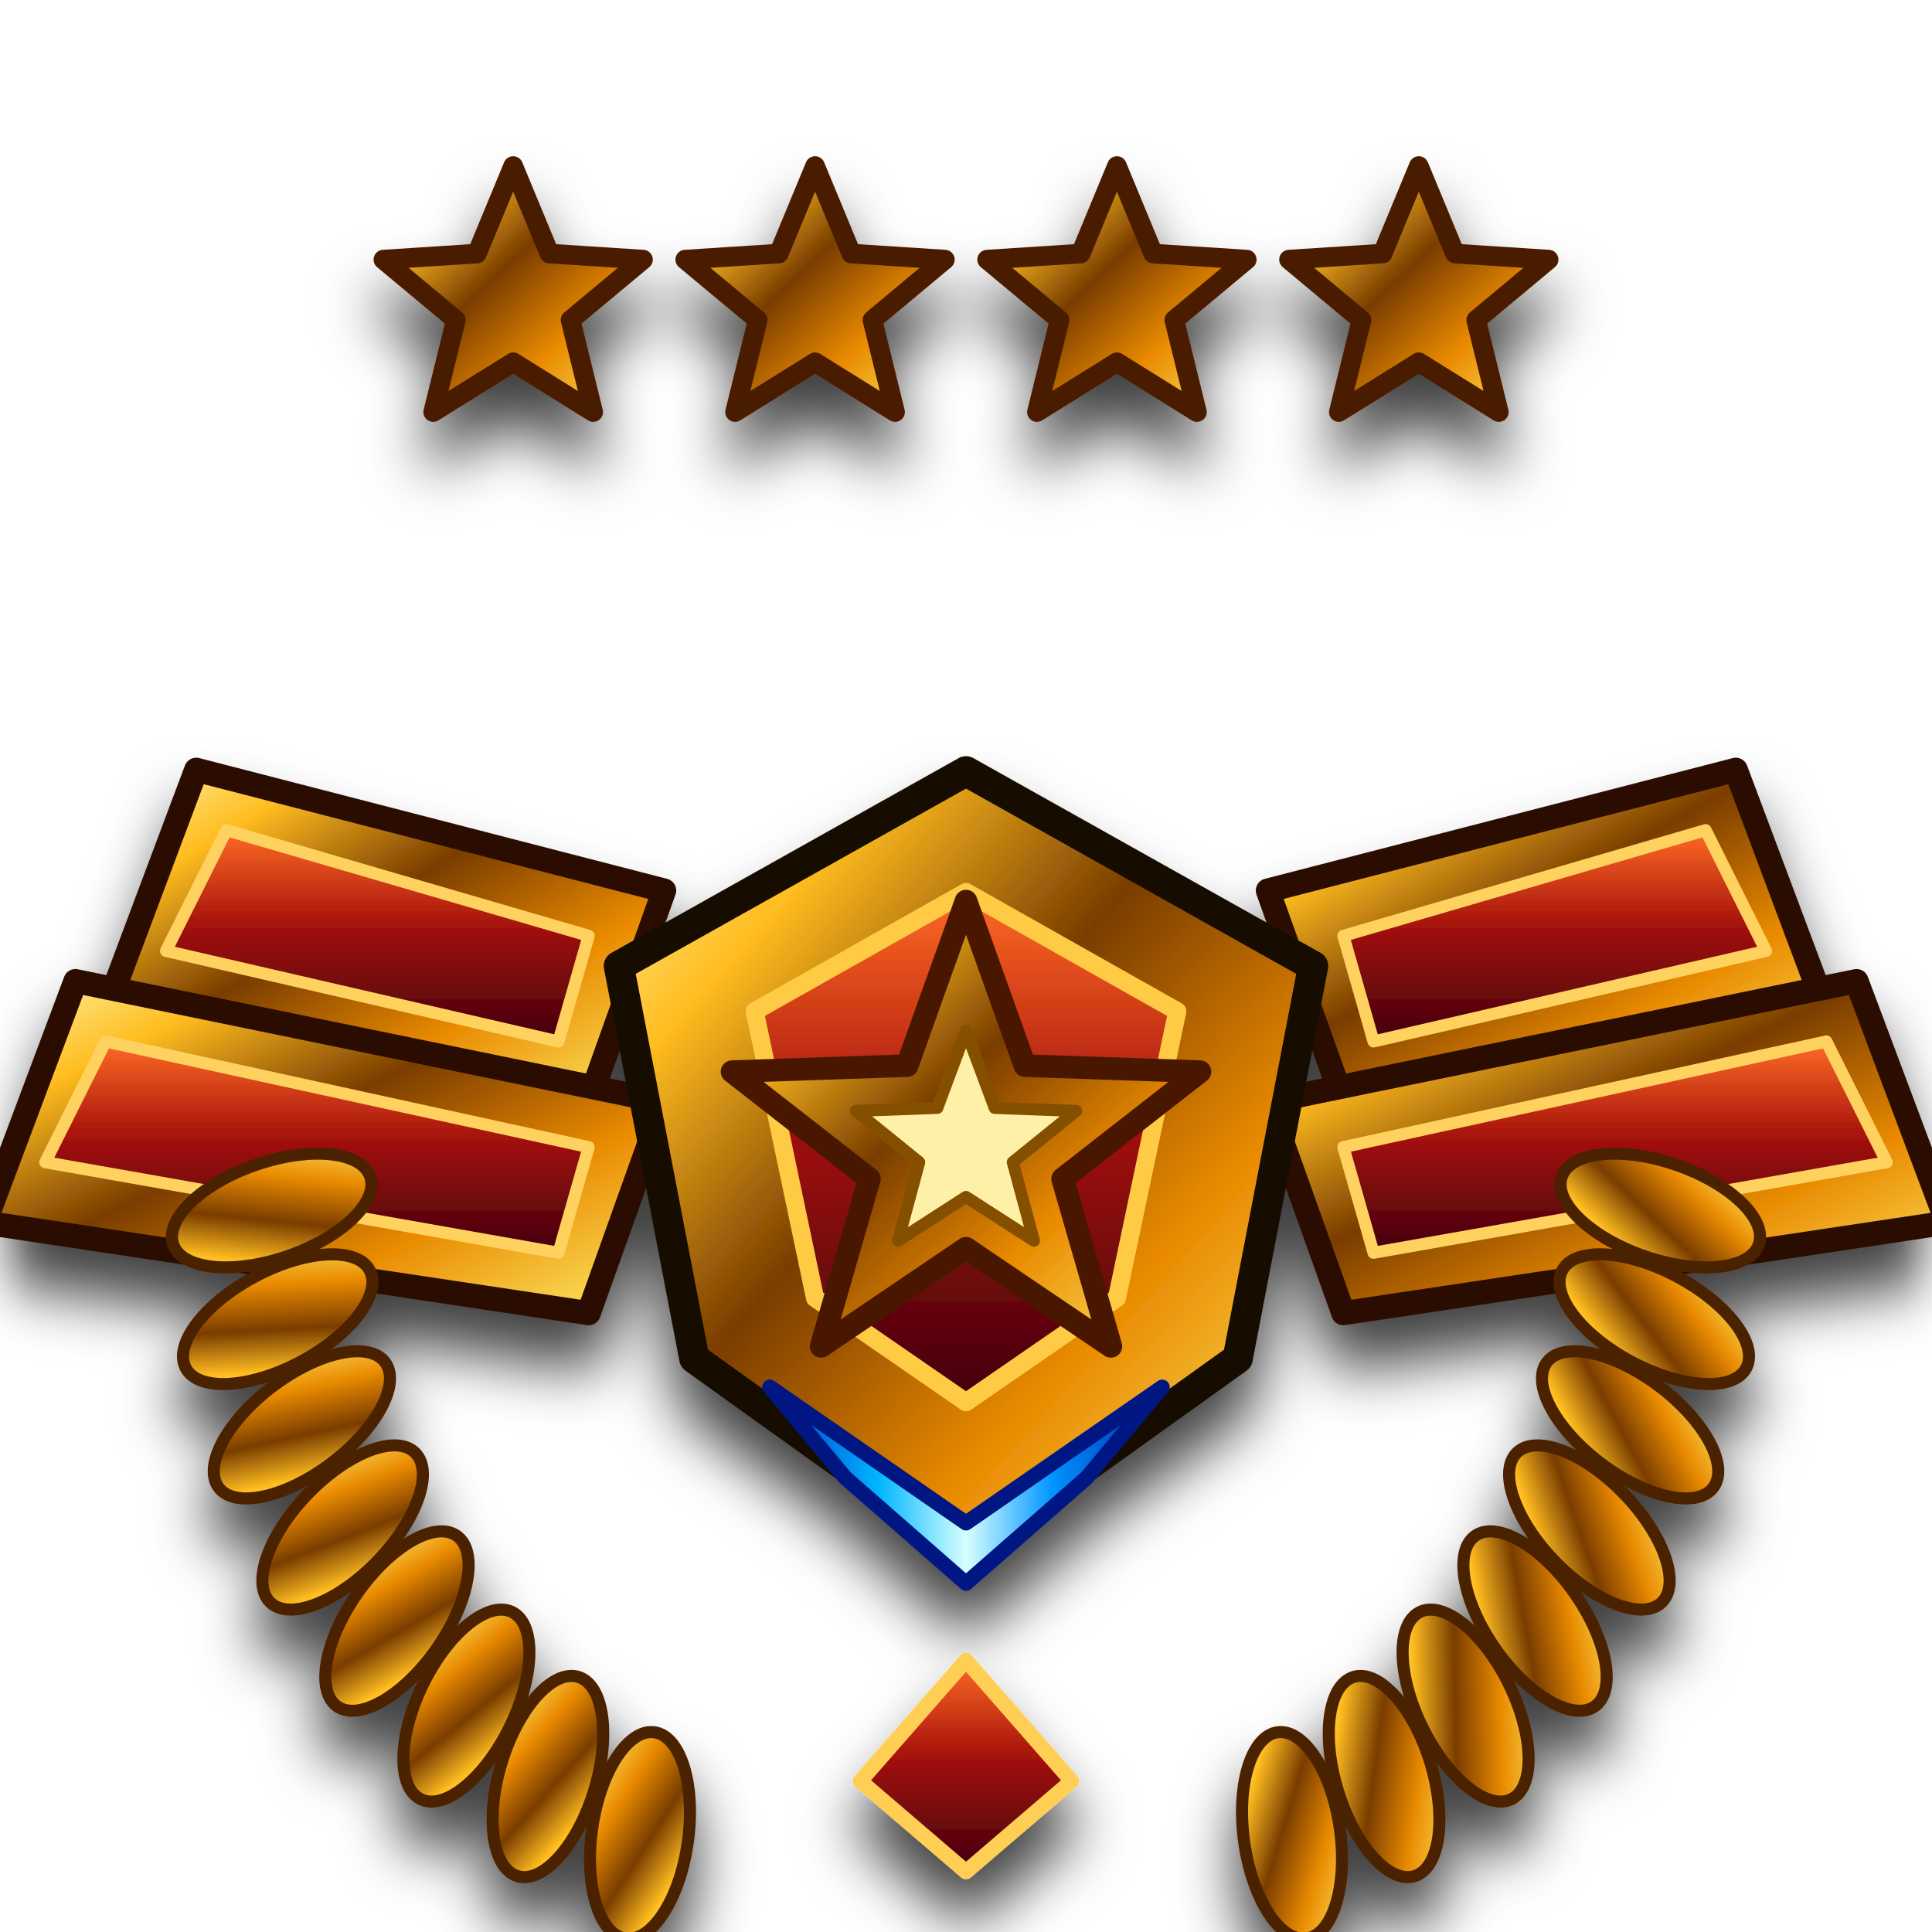
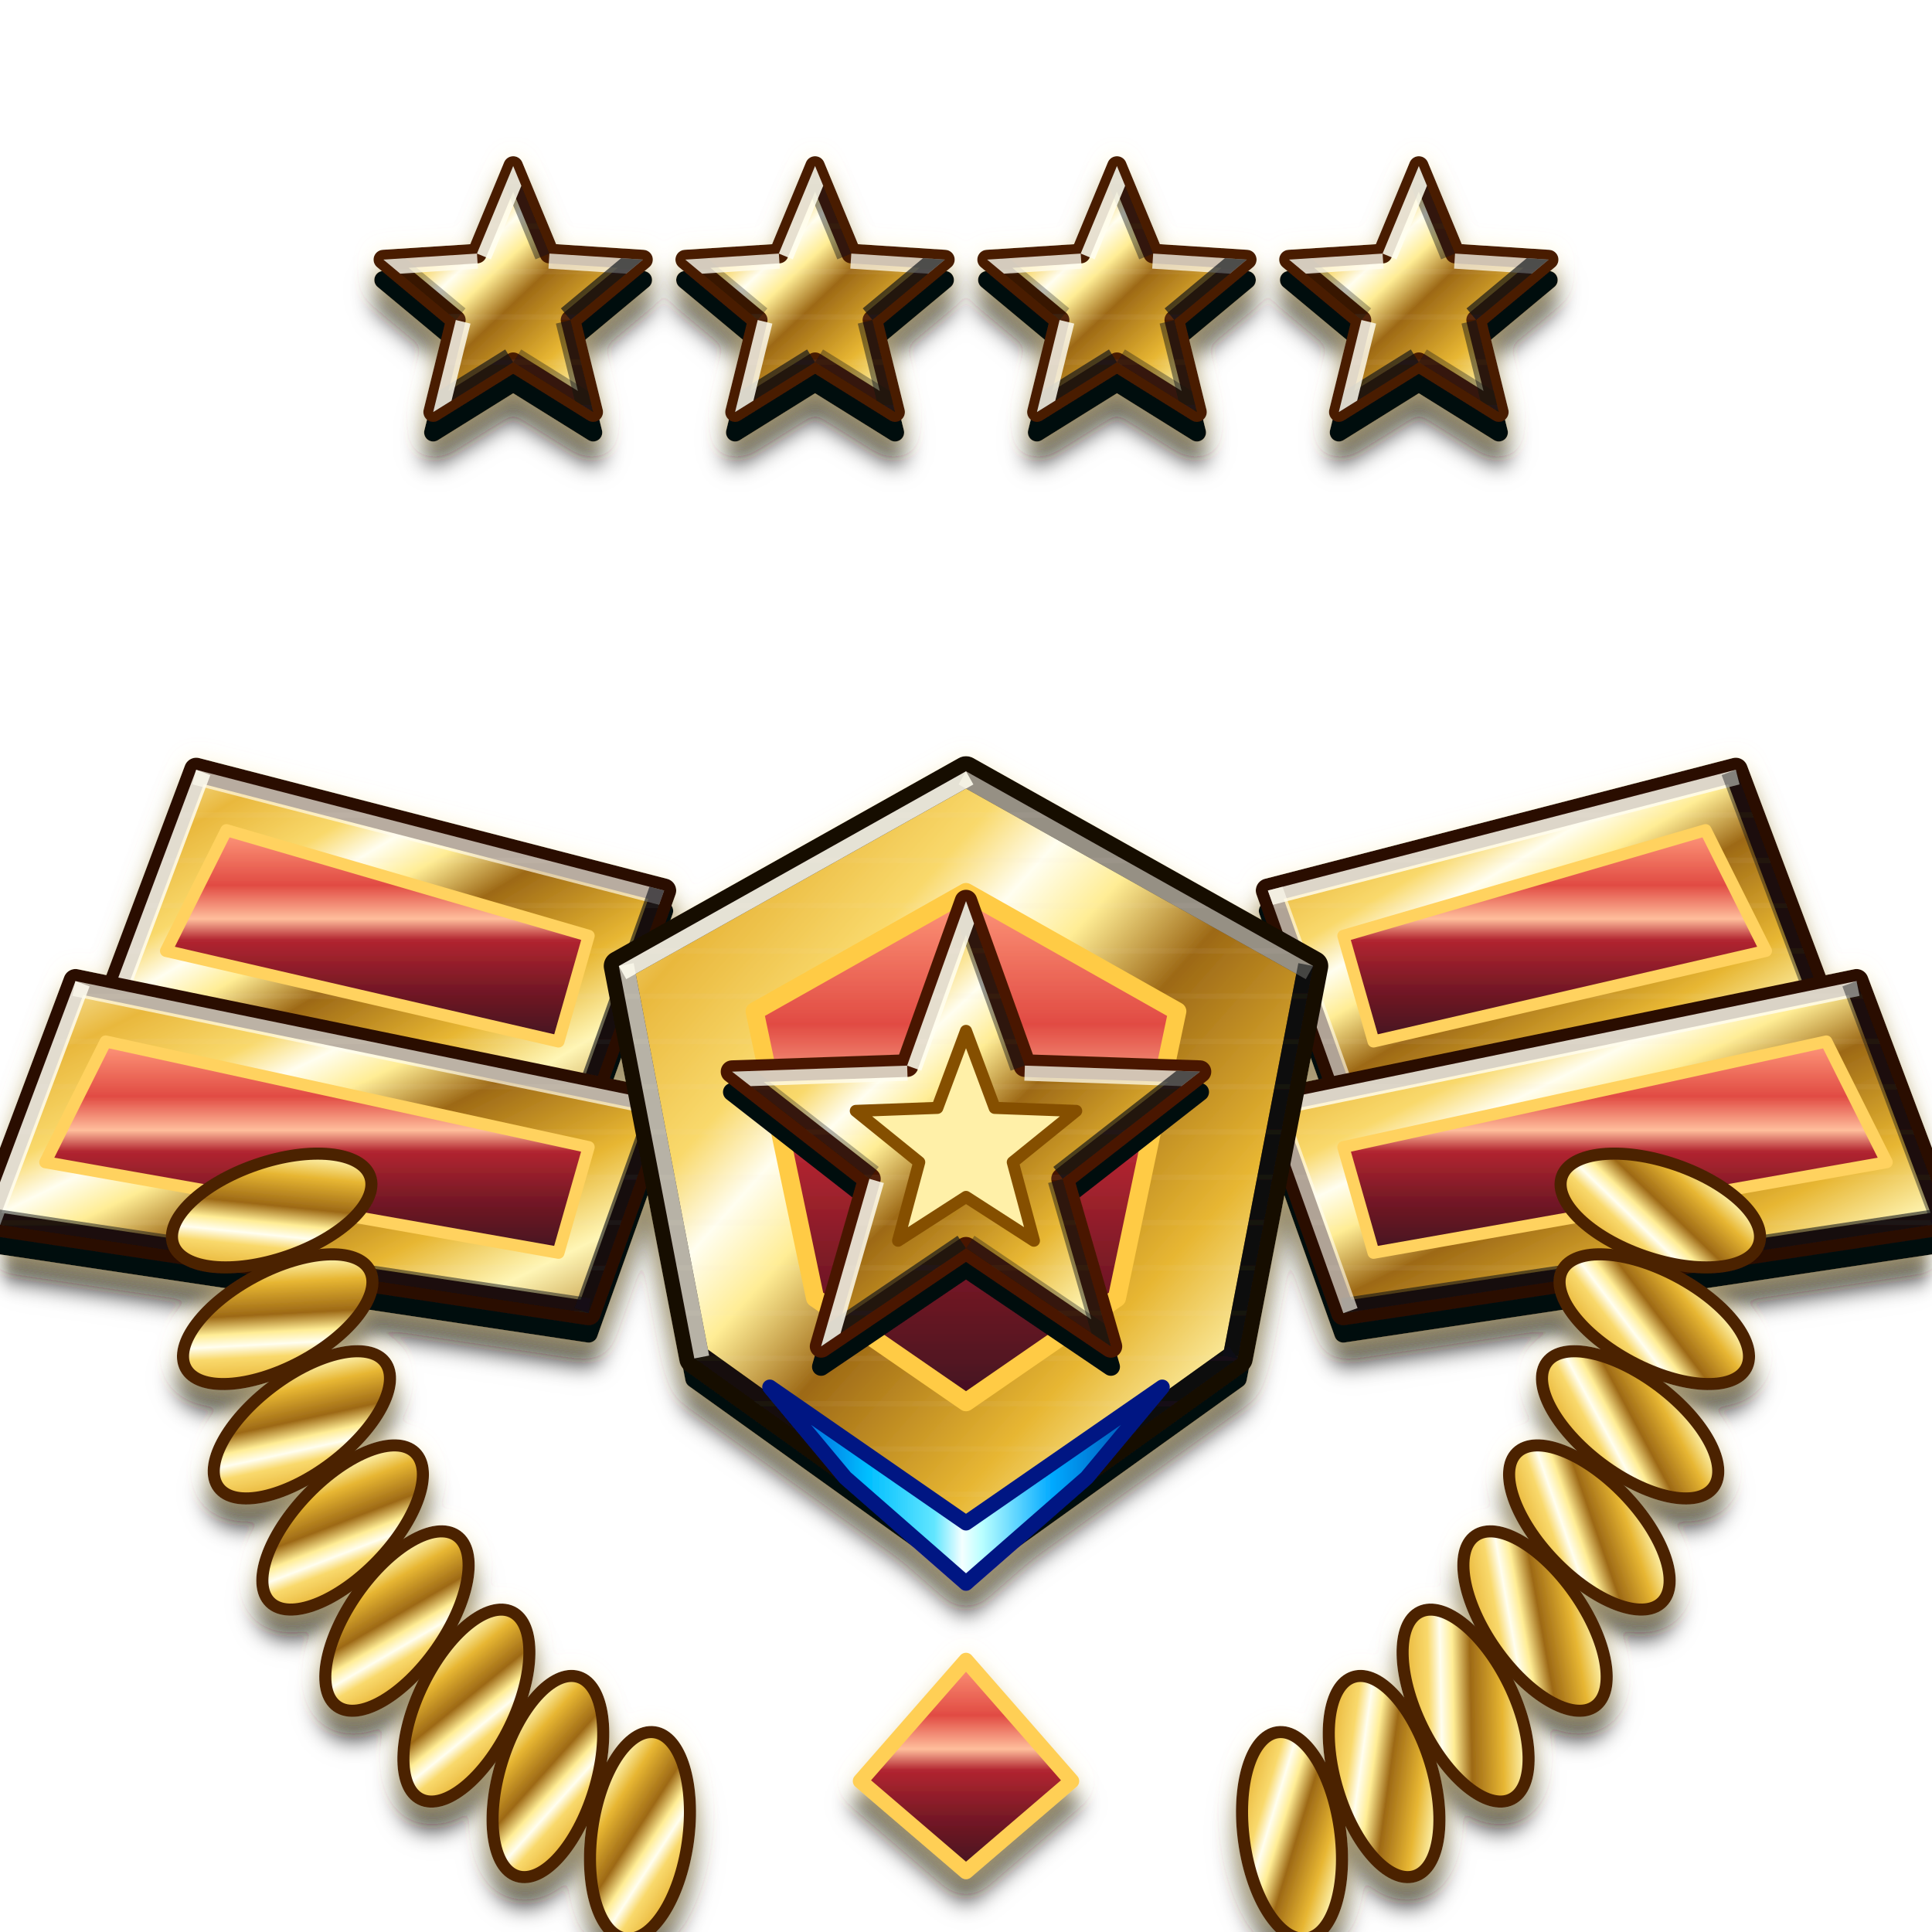
<svg xmlns="http://www.w3.org/2000/svg" width="128" height="128" viewBox="0 0 128 128">
  <defs>
    <linearGradient id="steel" x1="0" y1="0" x2="1" y2="1">
-       <stop offset="0%" stop-color="#f6f2e8" />
-       <stop offset="20%" stop-color="#8e8980" />
-       <stop offset="50%" stop-color="#1e211f" />
-       <stop offset="72%" stop-color="#b9b4a8" />
-       <stop offset="100%" stop-color="#3f3d39" />
+       <stop offset="0%" stop-color="#f5fdff" />
+       <stop offset="18%" stop-color="#9dbdd1" />
+       <stop offset="30%" stop-color="#e1f4ff" />
+       <stop offset="36%" stop-color="#ffffff" />
+       <stop offset="42%" stop-color="#c7e7f7" />
+       <stop offset="53%" stop-color="#3c536b" />
+       <stop offset="72%" stop-color="#bdd9ed" />
+       <stop offset="84%" stop-color="#f4fcff" />
+       <stop offset="100%" stop-color="#5c7d97" />
    </linearGradient>
    <linearGradient id="steel2" x1="0" y1="0" x2="0" y2="1">
      <stop offset="0%" stop-color="#ffffff" />
-       <stop offset="24%" stop-color="#bfc4c6" />
-       <stop offset="48%" stop-color="#383b3d" />
-       <stop offset="75%" stop-color="#8f9698" />
-       <stop offset="100%" stop-color="#0c0d0f" />
+       <stop offset="18%" stop-color="#b0cddd" />
+       <stop offset="31%" stop-color="#f2fdff" />
+       <stop offset="37%" stop-color="#ffffff" />
+       <stop offset="43%" stop-color="#c5e5f4" />
+       <stop offset="52%" stop-color="#425c73" />
+       <stop offset="72%" stop-color="#b9d4e8" />
+       <stop offset="84%" stop-color="#edfbff" />
+       <stop offset="100%" stop-color="#567990" />
    </linearGradient>
    <linearGradient id="darkMetal" x1="0" y1="0" x2="1" y2="1">
-       <stop offset="0%" stop-color="#343536" />
-       <stop offset="45%" stop-color="#070808" />
-       <stop offset="100%" stop-color="#5a5c5d" />
+       <stop offset="0%" stop-color="#536572" />
+       <stop offset="45%" stop-color="#142433" />
+       <stop offset="100%" stop-color="#7e94a6" />
    </linearGradient>
    <linearGradient id="blueCore" x1="0" y1="0" x2="1" y2="0">
-       <stop offset="0%" stop-color="#002cc8" />
-       <stop offset="28%" stop-color="#02b7ff" />
-       <stop offset="50%" stop-color="#d7ffff" />
-       <stop offset="72%" stop-color="#0095ff" />
-       <stop offset="100%" stop-color="#001da7" />
+       <stop offset="0%" stop-color="#0039ca" />
+       <stop offset="25%" stop-color="#00bfff" />
+       <stop offset="42%" stop-color="#62e6ff" />
+       <stop offset="49%" stop-color="#f4ffff" />
+       <stop offset="54%" stop-color="#baffff" />
+       <stop offset="72%" stop-color="#00a9ff" />
+       <stop offset="100%" stop-color="#00349b" />
    </linearGradient>
    <radialGradient id="blueGlow" cx="50%" cy="50%" r="50%">
      <stop offset="0%" stop-color="#cbffff" stop-opacity=".95" />
-       <stop offset="45%" stop-color="#00aaff" stop-opacity=".55" />
+       <stop offset="45%" stop-color="#00c4ff" stop-opacity=".72" />
      <stop offset="100%" stop-color="#003bff" stop-opacity="0" />
    </radialGradient>
    <linearGradient id="copper" x1="0" y1="0" x2="1" y2="1">
-       <stop offset="0%" stop-color="#fff2c0" />
-       <stop offset="18%" stop-color="#ff9c42" />
-       <stop offset="48%" stop-color="#6e2100" />
-       <stop offset="76%" stop-color="#c45b00" />
-       <stop offset="100%" stop-color="#ffd16a" />
+       <stop offset="0%" stop-color="#fff4d2" />
+       <stop offset="16%" stop-color="#e4a054" />
+       <stop offset="29%" stop-color="#ffd58d" />
+       <stop offset="36%" stop-color="#fff6df" />
+       <stop offset="43%" stop-color="#efb96d" />
+       <stop offset="53%" stop-color="#7e3b13" />
+       <stop offset="73%" stop-color="#d58a38" />
+       <stop offset="85%" stop-color="#ffd17f" />
+       <stop offset="100%" stop-color="#985221" />
    </linearGradient>
    <linearGradient id="gold" x1="0" y1="0" x2="1" y2="1">
-       <stop offset="0%" stop-color="#fff7af" />
-       <stop offset="20%" stop-color="#ffbd20" />
-       <stop offset="44%" stop-color="#7a3d00" />
-       <stop offset="70%" stop-color="#e98a00" />
-       <stop offset="100%" stop-color="#fff06a" />
+       <stop offset="0%" stop-color="#fffbd4" />
+       <stop offset="16%" stop-color="#e9b83d" />
+       <stop offset="29%" stop-color="#f9d96c" />
+       <stop offset="36%" stop-color="#fffef0" />
+       <stop offset="43%" stop-color="#ffed95" />
+       <stop offset="53%" stop-color="#9d6916" />
+       <stop offset="71%" stop-color="#e7b632" />
+       <stop offset="84%" stop-color="#fff6b6" />
+       <stop offset="100%" stop-color="#ac791b" />
    </linearGradient>
    <linearGradient id="redGem" x1="0" y1="0" x2="0" y2="1">
-       <stop offset="0%" stop-color="#ff6b25" />
-       <stop offset="45%" stop-color="#a5120b" />
-       <stop offset="100%" stop-color="#430007" />
+       <stop offset="0%" stop-color="#ff9a7c" />
+       <stop offset="26%" stop-color="#e14b43" />
+       <stop offset="42%" stop-color="#ffbe9c" />
+       <stop offset="52%" stop-color="#b22530" />
+       <stop offset="76%" stop-color="#731825" />
+       <stop offset="100%" stop-color="#421020" />
    </linearGradient>
    <filter id="shadow" x="-30%" y="-30%" width="160%" height="160%">
-       <feDropShadow dx="0" dy="3" stdDeviation="2" flood-color="#000000" flood-opacity=".75" />
+       <feDropShadow dx="0" dy="1.5" stdDeviation="0.7" flood-color="#000000" flood-opacity=".75" />
    </filter>
    <filter id="glow" x="-70%" y="-70%" width="240%" height="240%">
-       <feGaussianBlur stdDeviation="3.2" result="blur" />
+       <feGaussianBlur stdDeviation="1.6" result="blur" />
      <feMerge>
        <feMergeNode in="blur" />
        <feMergeNode in="SourceGraphic" />
      </feMerge>
    </filter>
+     <filter id="metalAura" x="-15%" y="-15%" width="130%" height="130%">
+       <feDropShadow dx="0" dy="0" stdDeviation=".65" flood-color="#ffe190" flood-opacity="0.28" />
+     </filter>
  </defs>
  <g filter="url(#shadow)">
-     <polygon points="34.0,11.0 36.4,16.8 42.6,17.2 37.8,21.2 39.3,27.3 34.0,24.0 28.7,27.3 30.2,21.2 25.4,17.2 31.6,16.8" fill="url(#gold)" stroke="#4a1d00" stroke-width="1.3" stroke-linejoin="round" />
-     <polygon points="54.0,11.0 56.4,16.8 62.6,17.2 57.8,21.2 59.3,27.3 54.0,24.0 48.7,27.3 50.2,21.2 45.4,17.2 51.6,16.8" fill="url(#gold)" stroke="#4a1d00" stroke-width="1.3" stroke-linejoin="round" />
-     <polygon points="74.0,11.0 76.4,16.8 82.6,17.2 77.8,21.2 79.3,27.3 74.0,24.0 68.7,27.3 70.2,21.2 65.4,17.2 71.6,16.8" fill="url(#gold)" stroke="#4a1d00" stroke-width="1.3" stroke-linejoin="round" />
-     <polygon points="94.0,11.0 96.4,16.8 102.6,17.2 97.8,21.2 99.3,27.3 94.0,24.0 88.7,27.3 90.2,21.2 85.4,17.2 91.6,16.8" fill="url(#gold)" stroke="#4a1d00" stroke-width="1.3" stroke-linejoin="round" />
-     <polygon points="44.0,59.0 13.0,51.0 7.0,67.0 39.0,73.0" fill="url(#gold)" stroke="#2b0d00" stroke-width="1.6" stroke-linejoin="round" />
-     <polygon points="39.0,62.0 15.0,55.0 11.0,63.0 37.0,69.0" fill="url(#redGem)" stroke="#ffd25e" stroke-width="0.8" stroke-linejoin="round" />
-     <polygon points="44.0,73.0 5.0,65.0 -1.0,81.0 39.0,87.0" fill="url(#gold)" stroke="#2b0d00" stroke-width="1.6" stroke-linejoin="round" />
-     <polygon points="39.0,76.0 7.0,69.0 3.0,77.0 37.0,83.0" fill="url(#redGem)" stroke="#ffd25e" stroke-width="0.8" stroke-linejoin="round" />
-     <polygon points="84.0,59.0 115.0,51.0 121.0,67.0 89.0,73.0" fill="url(#gold)" stroke="#2b0d00" stroke-width="1.6" stroke-linejoin="round" />
-     <polygon points="89.0,62.0 113.0,55.0 117.0,63.0 91.0,69.0" fill="url(#redGem)" stroke="#ffd25e" stroke-width="0.8" stroke-linejoin="round" />
-     <polygon points="84.0,73.0 123.0,65.0 129.0,81.0 89.0,87.0" fill="url(#gold)" stroke="#2b0d00" stroke-width="1.6" stroke-linejoin="round" />
-     <polygon points="89.0,76.0 121.0,69.0 125.0,77.0 91.0,83.0" fill="url(#redGem)" stroke="#ffd25e" stroke-width="0.8" stroke-linejoin="round" />
-     <polygon points="64.0,51.1 87.0,64.0 82.0,90.0 64.0,102.9 46.0,90.0 41.0,64.0" fill="url(#gold)" stroke="#160a00" stroke-width="2" stroke-linejoin="round" />
-     <polygon points="64.0,59.1 78.0,67.0 74.0,86.0 64.0,92.9 54.0,86.0 50.0,67.0" fill="url(#redGem)" stroke="#ffcb44" stroke-width="1.2" stroke-linejoin="round" />
-     <polygon points="64.0,59.7 67.9,70.6 79.5,71.0 70.4,78.1 73.6,89.2 64.0,82.7 54.4,89.2 57.6,78.1 48.5,71.0 60.1,70.6" fill="url(#gold)" stroke="#4a1900" stroke-width="1.5" stroke-linejoin="round" />
-     <polygon points="64.0,68.3 65.9,73.4 71.3,73.6 67.1,77.0 68.5,82.2 64.0,79.3 59.5,82.2 60.9,77.0 56.7,73.6 62.1,73.4" fill="#fff0a8" stroke="#855000" stroke-width="0.8" stroke-linejoin="round" />
-     <polygon points="51.0,91.9 64.0,100.9 77.0,91.9 72.0,97.9 64.0,104.9 56.0,97.9" fill="url(#blueCore)" stroke="#001783" stroke-width="1" stroke-linejoin="round" />
-     <ellipse cx="42.4" cy="121.6" rx="3.2" ry="6.9" fill="url(#gold)" stroke="#4b2200" stroke-width=".8" transform="rotate(188.0 42.4 121.6)" />
-     <ellipse cx="36.3" cy="117.7" rx="3.2" ry="6.9" fill="url(#gold)" stroke="#4b2200" stroke-width=".8" transform="rotate(197.0 36.3 117.7)" />
-     <ellipse cx="30.9" cy="113.0" rx="3.2" ry="6.9" fill="url(#gold)" stroke="#4b2200" stroke-width=".8" transform="rotate(206.0 30.9 113.0)" />
-     <ellipse cx="26.3" cy="107.4" rx="3.2" ry="6.9" fill="url(#gold)" stroke="#4b2200" stroke-width=".8" transform="rotate(215.0 26.3 107.4)" />
-     <ellipse cx="22.7" cy="101.2" rx="3.2" ry="6.9" fill="url(#gold)" stroke="#4b2200" stroke-width=".8" transform="rotate(224.0 22.7 101.2)" />
-     <ellipse cx="20.0" cy="94.4" rx="3.2" ry="6.9" fill="url(#gold)" stroke="#4b2200" stroke-width=".8" transform="rotate(233.0 20.0 94.4)" />
-     <ellipse cx="18.4" cy="87.4" rx="3.2" ry="6.9" fill="url(#gold)" stroke="#4b2200" stroke-width=".8" transform="rotate(242.0 18.4 87.4)" />
-     <ellipse cx="18.0" cy="80.2" rx="3.2" ry="6.9" fill="url(#gold)" stroke="#4b2200" stroke-width=".8" transform="rotate(251.0 18.0 80.2)" />
-     <ellipse cx="85.6" cy="121.6" rx="3.2" ry="6.9" fill="url(#gold)" stroke="#4b2200" stroke-width=".8" transform="rotate(-8.0 85.6 121.6)" />
-     <ellipse cx="91.7" cy="117.7" rx="3.2" ry="6.9" fill="url(#gold)" stroke="#4b2200" stroke-width=".8" transform="rotate(-17.0 91.7 117.7)" />
-     <ellipse cx="97.1" cy="113.0" rx="3.2" ry="6.9" fill="url(#gold)" stroke="#4b2200" stroke-width=".8" transform="rotate(-26.0 97.1 113.0)" />
-     <ellipse cx="101.7" cy="107.4" rx="3.2" ry="6.9" fill="url(#gold)" stroke="#4b2200" stroke-width=".8" transform="rotate(-35.0 101.7 107.4)" />
-     <ellipse cx="105.3" cy="101.2" rx="3.2" ry="6.9" fill="url(#gold)" stroke="#4b2200" stroke-width=".8" transform="rotate(-44.0 105.3 101.2)" />
-     <ellipse cx="108.0" cy="94.4" rx="3.2" ry="6.9" fill="url(#gold)" stroke="#4b2200" stroke-width=".8" transform="rotate(-53.0 108.0 94.4)" />
-     <ellipse cx="109.6" cy="87.4" rx="3.2" ry="6.9" fill="url(#gold)" stroke="#4b2200" stroke-width=".8" transform="rotate(-62.0 109.6 87.4)" />
-     <ellipse cx="110.0" cy="80.2" rx="3.2" ry="6.9" fill="url(#gold)" stroke="#4b2200" stroke-width=".8" transform="rotate(-71.0 110.0 80.2)" />
-     <polygon points="64.0,110.0 71.0,118.0 64.0,124.0 57.0,118.0" fill="url(#redGem)" stroke="#ffcf55" stroke-width="1" stroke-linejoin="round" />
+     <g filter="url(#metalAura)">
+       <polygon points="34.0,11.0 36.4,16.8 42.6,17.2 37.8,21.2 39.3,27.3 34.0,24.0 28.7,27.3 30.2,21.2 25.4,17.2 31.6,16.8" fill="#26323e" stroke="#020810" stroke-width="1.2" stroke-linejoin="round" transform="translate(0 1.35)" />
+       <polygon points="34.0,11.0 36.4,16.8 42.6,17.2 37.8,21.2 39.3,27.3 34.0,24.0 28.7,27.3 30.2,21.2 25.4,17.2 31.6,16.8" fill="url(#gold)" stroke="#4a1d00" stroke-width="1.3" stroke-linejoin="round" />
+       <clipPath id="bevel-1">
+         <polygon points="34.0,11.0 36.4,16.8 42.6,17.2 37.8,21.2 39.3,27.3 34.0,24.0 28.7,27.3 30.2,21.2 25.4,17.2 31.6,16.8" />
+       </clipPath>
+       <g clip-path="url(#bevel-1)">
+         <path d="M0 0 H128 M0 3 H128 M0 6 H128 M0 9 H128 M0 12 H128 M0 15 H128 M0 18 H128 M0 21 H128 M0 24 H128 M0 27 H128 M0 30 H128 M0 33 H128 M0 36 H128 M0 39 H128 M0 42 H128 M0 45 H128 M0 48 H128 M0 51 H128 M0 54 H128 M0 57 H128 M0 60 H128 M0 63 H128 M0 66 H128 M0 69 H128 M0 72 H128 M0 75 H128 M0 78 H128 M0 81 H128 M0 84 H128 M0 87 H128 M0 90 H128 M0 93 H128 M0 96 H128 M0 99 H128 M0 102 H128 M0 105 H128 M0 108 H128 M0 111 H128 M0 114 H128 M0 117 H128 M0 120 H128 M0 123 H128 M0 126 H128" fill="none" stroke="#f2e7cd" stroke-opacity=".055" stroke-width=".35" />
+         <path d="M34.0 11.0 L36.4 16.8" fill="none" stroke="#0c1017" stroke-opacity="0.413" stroke-width="2.0" />
+         <path d="M36.4 16.8 L42.6 17.2" fill="none" stroke="#fffdf0" stroke-opacity="0.739" stroke-width="2.0" />
+         <path d="M42.6 17.2 L37.8 21.2" fill="none" stroke="#0c1017" stroke-opacity="0.658" stroke-width="2.0" />
+         <path d="M37.8 21.2 L39.3 27.3" fill="none" stroke="#0c1017" stroke-opacity="0.467" stroke-width="2.0" />
+         <path d="M39.3 27.3 L34.0 24.0" fill="none" stroke="#0c1017" stroke-opacity="0.351" stroke-width="2.0" />
+         <path d="M34.0 24.0 L28.7 27.3" fill="none" stroke="#0c1017" stroke-opacity="0.650" stroke-width="2.0" />
+         <path d="M28.7 27.3 L30.2 21.2" fill="none" stroke="#fffdf0" stroke-opacity="0.834" stroke-width="2.0" />
+         <path d="M30.2 21.2 L25.4 17.2" fill="none" stroke="#0c1017" stroke-opacity="0.296" stroke-width="2.0" />
+         <path d="M25.4 17.2 L31.6 16.8" fill="none" stroke="#fffdf0" stroke-opacity="0.783" stroke-width="2.0" />
+         <path d="M31.6 16.8 L34.0 11.0" fill="none" stroke="#fffdf0" stroke-opacity="0.867" stroke-width="2.0" />
+       </g>
+       <polygon points="54.0,11.0 56.4,16.8 62.6,17.2 57.8,21.2 59.3,27.3 54.0,24.0 48.7,27.3 50.2,21.2 45.4,17.2 51.6,16.8" fill="#26323e" stroke="#020810" stroke-width="1.2" stroke-linejoin="round" transform="translate(0 1.35)" />
+       <polygon points="54.0,11.0 56.4,16.8 62.6,17.2 57.8,21.2 59.3,27.3 54.0,24.0 48.7,27.3 50.2,21.2 45.4,17.2 51.6,16.8" fill="url(#gold)" stroke="#4a1d00" stroke-width="1.3" stroke-linejoin="round" />
+       <clipPath id="bevel-2">
+         <polygon points="54.0,11.0 56.4,16.8 62.6,17.2 57.8,21.2 59.3,27.3 54.0,24.0 48.7,27.3 50.2,21.2 45.4,17.2 51.6,16.8" />
+       </clipPath>
+       <g clip-path="url(#bevel-2)">
+         <path d="M0 0 H128 M0 3 H128 M0 6 H128 M0 9 H128 M0 12 H128 M0 15 H128 M0 18 H128 M0 21 H128 M0 24 H128 M0 27 H128 M0 30 H128 M0 33 H128 M0 36 H128 M0 39 H128 M0 42 H128 M0 45 H128 M0 48 H128 M0 51 H128 M0 54 H128 M0 57 H128 M0 60 H128 M0 63 H128 M0 66 H128 M0 69 H128 M0 72 H128 M0 75 H128 M0 78 H128 M0 81 H128 M0 84 H128 M0 87 H128 M0 90 H128 M0 93 H128 M0 96 H128 M0 99 H128 M0 102 H128 M0 105 H128 M0 108 H128 M0 111 H128 M0 114 H128 M0 117 H128 M0 120 H128 M0 123 H128 M0 126 H128" fill="none" stroke="#f2e7cd" stroke-opacity=".055" stroke-width=".35" />
+         <path d="M54.0 11.0 L56.4 16.8" fill="none" stroke="#0c1017" stroke-opacity="0.413" stroke-width="2.0" />
+         <path d="M56.4 16.8 L62.6 17.2" fill="none" stroke="#fffdf0" stroke-opacity="0.739" stroke-width="2.0" />
+         <path d="M62.6 17.2 L57.8 21.2" fill="none" stroke="#0c1017" stroke-opacity="0.658" stroke-width="2.0" />
+         <path d="M57.8 21.2 L59.3 27.3" fill="none" stroke="#0c1017" stroke-opacity="0.467" stroke-width="2.0" />
+         <path d="M59.3 27.3 L54.0 24.0" fill="none" stroke="#0c1017" stroke-opacity="0.351" stroke-width="2.0" />
+         <path d="M54.0 24.0 L48.7 27.3" fill="none" stroke="#0c1017" stroke-opacity="0.650" stroke-width="2.0" />
+         <path d="M48.7 27.3 L50.2 21.2" fill="none" stroke="#fffdf0" stroke-opacity="0.834" stroke-width="2.0" />
+         <path d="M50.2 21.2 L45.4 17.2" fill="none" stroke="#0c1017" stroke-opacity="0.296" stroke-width="2.0" />
+         <path d="M45.4 17.2 L51.6 16.8" fill="none" stroke="#fffdf0" stroke-opacity="0.783" stroke-width="2.0" />
+         <path d="M51.6 16.8 L54.0 11.0" fill="none" stroke="#fffdf0" stroke-opacity="0.867" stroke-width="2.0" />
+       </g>
+       <polygon points="74.0,11.0 76.4,16.8 82.6,17.2 77.8,21.2 79.3,27.3 74.0,24.0 68.7,27.3 70.2,21.2 65.4,17.2 71.6,16.8" fill="#26323e" stroke="#020810" stroke-width="1.2" stroke-linejoin="round" transform="translate(0 1.35)" />
+       <polygon points="74.0,11.0 76.4,16.8 82.6,17.2 77.8,21.2 79.3,27.3 74.0,24.0 68.7,27.3 70.2,21.2 65.4,17.2 71.6,16.8" fill="url(#gold)" stroke="#4a1d00" stroke-width="1.3" stroke-linejoin="round" />
+       <clipPath id="bevel-3">
+         <polygon points="74.0,11.0 76.4,16.8 82.6,17.2 77.8,21.2 79.3,27.3 74.0,24.0 68.7,27.3 70.2,21.2 65.4,17.2 71.6,16.8" />
+       </clipPath>
+       <g clip-path="url(#bevel-3)">
+         <path d="M0 0 H128 M0 3 H128 M0 6 H128 M0 9 H128 M0 12 H128 M0 15 H128 M0 18 H128 M0 21 H128 M0 24 H128 M0 27 H128 M0 30 H128 M0 33 H128 M0 36 H128 M0 39 H128 M0 42 H128 M0 45 H128 M0 48 H128 M0 51 H128 M0 54 H128 M0 57 H128 M0 60 H128 M0 63 H128 M0 66 H128 M0 69 H128 M0 72 H128 M0 75 H128 M0 78 H128 M0 81 H128 M0 84 H128 M0 87 H128 M0 90 H128 M0 93 H128 M0 96 H128 M0 99 H128 M0 102 H128 M0 105 H128 M0 108 H128 M0 111 H128 M0 114 H128 M0 117 H128 M0 120 H128 M0 123 H128 M0 126 H128" fill="none" stroke="#f2e7cd" stroke-opacity=".055" stroke-width=".35" />
+         <path d="M74.0 11.0 L76.4 16.8" fill="none" stroke="#0c1017" stroke-opacity="0.413" stroke-width="2.0" />
+         <path d="M76.4 16.8 L82.6 17.2" fill="none" stroke="#fffdf0" stroke-opacity="0.739" stroke-width="2.0" />
+         <path d="M82.6 17.2 L77.8 21.2" fill="none" stroke="#0c1017" stroke-opacity="0.658" stroke-width="2.0" />
+         <path d="M77.8 21.2 L79.3 27.3" fill="none" stroke="#0c1017" stroke-opacity="0.467" stroke-width="2.0" />
+         <path d="M79.3 27.3 L74.0 24.0" fill="none" stroke="#0c1017" stroke-opacity="0.351" stroke-width="2.0" />
+         <path d="M74.0 24.0 L68.7 27.3" fill="none" stroke="#0c1017" stroke-opacity="0.650" stroke-width="2.0" />
+         <path d="M68.7 27.3 L70.2 21.2" fill="none" stroke="#fffdf0" stroke-opacity="0.834" stroke-width="2.0" />
+         <path d="M70.2 21.2 L65.4 17.2" fill="none" stroke="#0c1017" stroke-opacity="0.296" stroke-width="2.0" />
+         <path d="M65.4 17.2 L71.6 16.8" fill="none" stroke="#fffdf0" stroke-opacity="0.783" stroke-width="2.0" />
+         <path d="M71.6 16.8 L74.0 11.0" fill="none" stroke="#fffdf0" stroke-opacity="0.867" stroke-width="2.0" />
+       </g>
+       <polygon points="94.0,11.0 96.4,16.8 102.6,17.2 97.8,21.2 99.3,27.3 94.0,24.0 88.7,27.3 90.2,21.2 85.4,17.2 91.6,16.8" fill="#26323e" stroke="#020810" stroke-width="1.2" stroke-linejoin="round" transform="translate(0 1.35)" />
+       <polygon points="94.0,11.0 96.4,16.8 102.6,17.2 97.8,21.2 99.3,27.3 94.0,24.0 88.7,27.3 90.2,21.2 85.4,17.2 91.6,16.8" fill="url(#gold)" stroke="#4a1d00" stroke-width="1.3" stroke-linejoin="round" />
+       <clipPath id="bevel-4">
+         <polygon points="94.0,11.0 96.4,16.8 102.6,17.2 97.8,21.2 99.3,27.3 94.0,24.0 88.7,27.3 90.2,21.2 85.4,17.2 91.6,16.8" />
+       </clipPath>
+       <g clip-path="url(#bevel-4)">
+         <path d="M0 0 H128 M0 3 H128 M0 6 H128 M0 9 H128 M0 12 H128 M0 15 H128 M0 18 H128 M0 21 H128 M0 24 H128 M0 27 H128 M0 30 H128 M0 33 H128 M0 36 H128 M0 39 H128 M0 42 H128 M0 45 H128 M0 48 H128 M0 51 H128 M0 54 H128 M0 57 H128 M0 60 H128 M0 63 H128 M0 66 H128 M0 69 H128 M0 72 H128 M0 75 H128 M0 78 H128 M0 81 H128 M0 84 H128 M0 87 H128 M0 90 H128 M0 93 H128 M0 96 H128 M0 99 H128 M0 102 H128 M0 105 H128 M0 108 H128 M0 111 H128 M0 114 H128 M0 117 H128 M0 120 H128 M0 123 H128 M0 126 H128" fill="none" stroke="#f2e7cd" stroke-opacity=".055" stroke-width=".35" />
+         <path d="M94.0 11.0 L96.4 16.8" fill="none" stroke="#0c1017" stroke-opacity="0.413" stroke-width="2.0" />
+         <path d="M96.4 16.8 L102.6 17.2" fill="none" stroke="#fffdf0" stroke-opacity="0.739" stroke-width="2.0" />
+         <path d="M102.6 17.2 L97.8 21.2" fill="none" stroke="#0c1017" stroke-opacity="0.658" stroke-width="2.0" />
+         <path d="M97.8 21.2 L99.3 27.3" fill="none" stroke="#0c1017" stroke-opacity="0.467" stroke-width="2.0" />
+         <path d="M99.3 27.3 L94.0 24.0" fill="none" stroke="#0c1017" stroke-opacity="0.351" stroke-width="2.0" />
+         <path d="M94.0 24.0 L88.7 27.3" fill="none" stroke="#0c1017" stroke-opacity="0.650" stroke-width="2.0" />
+         <path d="M88.7 27.3 L90.2 21.2" fill="none" stroke="#fffdf0" stroke-opacity="0.834" stroke-width="2.0" />
+         <path d="M90.2 21.2 L85.4 17.2" fill="none" stroke="#0c1017" stroke-opacity="0.296" stroke-width="2.0" />
+         <path d="M85.4 17.2 L91.6 16.8" fill="none" stroke="#fffdf0" stroke-opacity="0.783" stroke-width="2.0" />
+         <path d="M91.6 16.8 L94.0 11.0" fill="none" stroke="#fffdf0" stroke-opacity="0.867" stroke-width="2.0" />
+       </g>
+       <polygon points="44.0,59.0 13.0,51.0 7.0,67.0 39.0,73.0" fill="#26323e" stroke="#020810" stroke-width="1.2" stroke-linejoin="round" transform="translate(0 1.35)" />
+       <polygon points="44.0,59.0 13.0,51.0 7.0,67.0 39.0,73.0" fill="url(#gold)" stroke="#2b0d00" stroke-width="1.6" stroke-linejoin="round" />
+       <clipPath id="bevel-5">
+         <polygon points="44.0,59.0 13.0,51.0 7.0,67.0 39.0,73.0" />
+       </clipPath>
+       <g clip-path="url(#bevel-5)">
+         <path d="M0 0 H128 M0 3 H128 M0 6 H128 M0 9 H128 M0 12 H128 M0 15 H128 M0 18 H128 M0 21 H128 M0 24 H128 M0 27 H128 M0 30 H128 M0 33 H128 M0 36 H128 M0 39 H128 M0 42 H128 M0 45 H128 M0 48 H128 M0 51 H128 M0 54 H128 M0 57 H128 M0 60 H128 M0 63 H128 M0 66 H128 M0 69 H128 M0 72 H128 M0 75 H128 M0 78 H128 M0 81 H128 M0 84 H128 M0 87 H128 M0 90 H128 M0 93 H128 M0 96 H128 M0 99 H128 M0 102 H128 M0 105 H128 M0 108 H128 M0 111 H128 M0 114 H128 M0 117 H128 M0 120 H128 M0 123 H128 M0 126 H128" fill="none" stroke="#f2e7cd" stroke-opacity=".055" stroke-width=".35" />
+         <path d="M44.0 59.0 L13.0 51.0" fill="none" stroke="#fffdf0" stroke-opacity="0.665" stroke-width="2.0" />
+         <path d="M13.0 51.0 L7.0 67.0" fill="none" stroke="#fffdf0" stroke-opacity="0.861" stroke-width="2.0" />
+         <path d="M7.0 67.0 L39.0 73.0" fill="none" stroke="#0c1017" stroke-opacity="0.486" stroke-width="2.0" />
+         <path d="M39.0 73.0 L44.0 59.0" fill="none" stroke="#0c1017" stroke-opacity="0.621" stroke-width="2.0" />
+       </g>
+       <polygon points="39.0,62.0 15.0,55.0 11.0,63.0 37.0,69.0" fill="url(#redGem)" stroke="#ffd25e" stroke-width="0.8" stroke-linejoin="round" />
+       <polygon points="44.0,73.0 5.0,65.0 -1.0,81.0 39.0,87.0" fill="#26323e" stroke="#020810" stroke-width="1.2" stroke-linejoin="round" transform="translate(0 1.35)" />
+       <polygon points="44.0,73.0 5.0,65.0 -1.0,81.0 39.0,87.0" fill="url(#gold)" stroke="#2b0d00" stroke-width="1.6" stroke-linejoin="round" />
+       <clipPath id="bevel-6">
+         <polygon points="44.0,73.0 5.0,65.0 -1.0,81.0 39.0,87.0" />
+       </clipPath>
+       <g clip-path="url(#bevel-6)">
+         <path d="M0 0 H128 M0 3 H128 M0 6 H128 M0 9 H128 M0 12 H128 M0 15 H128 M0 18 H128 M0 21 H128 M0 24 H128 M0 27 H128 M0 30 H128 M0 33 H128 M0 36 H128 M0 39 H128 M0 42 H128 M0 45 H128 M0 48 H128 M0 51 H128 M0 54 H128 M0 57 H128 M0 60 H128 M0 63 H128 M0 66 H128 M0 69 H128 M0 72 H128 M0 75 H128 M0 78 H128 M0 81 H128 M0 84 H128 M0 87 H128 M0 90 H128 M0 93 H128 M0 96 H128 M0 99 H128 M0 102 H128 M0 105 H128 M0 108 H128 M0 111 H128 M0 114 H128 M0 117 H128 M0 120 H128 M0 123 H128 M0 126 H128" fill="none" stroke="#f2e7cd" stroke-opacity=".055" stroke-width=".35" />
+         <path d="M44.0 73.0 L5.0 65.0" fill="none" stroke="#fffdf0" stroke-opacity="0.686" stroke-width="2.0" />
+         <path d="M5.0 65.0 L-1.0 81.0" fill="none" stroke="#fffdf0" stroke-opacity="0.861" stroke-width="2.0" />
+         <path d="M-1.0 81.0 L39.0 87.0" fill="none" stroke="#0c1017" stroke-opacity="0.498" stroke-width="2.0" />
+         <path d="M39.0 87.0 L44.0 73.0" fill="none" stroke="#0c1017" stroke-opacity="0.621" stroke-width="2.0" />
+       </g>
+       <polygon points="39.0,76.0 7.0,69.0 3.0,77.0 37.0,83.0" fill="url(#redGem)" stroke="#ffd25e" stroke-width="0.8" stroke-linejoin="round" />
+       <polygon points="84.0,59.0 115.0,51.0 121.0,67.0 89.0,73.0" fill="#26323e" stroke="#020810" stroke-width="1.2" stroke-linejoin="round" transform="translate(0 1.35)" />
+       <polygon points="84.0,59.0 115.0,51.0 121.0,67.0 89.0,73.0" fill="url(#gold)" stroke="#2b0d00" stroke-width="1.6" stroke-linejoin="round" />
+       <clipPath id="bevel-7">
+         <polygon points="84.0,59.0 115.0,51.0 121.0,67.0 89.0,73.0" />
+       </clipPath>
+       <g clip-path="url(#bevel-7)">
+         <path d="M0 0 H128 M0 3 H128 M0 6 H128 M0 9 H128 M0 12 H128 M0 15 H128 M0 18 H128 M0 21 H128 M0 24 H128 M0 27 H128 M0 30 H128 M0 33 H128 M0 36 H128 M0 39 H128 M0 42 H128 M0 45 H128 M0 48 H128 M0 51 H128 M0 54 H128 M0 57 H128 M0 60 H128 M0 63 H128 M0 66 H128 M0 69 H128 M0 72 H128 M0 75 H128 M0 78 H128 M0 81 H128 M0 84 H128 M0 87 H128 M0 90 H128 M0 93 H128 M0 96 H128 M0 99 H128 M0 102 H128 M0 105 H128 M0 108 H128 M0 111 H128 M0 114 H128 M0 117 H128 M0 120 H128 M0 123 H128 M0 126 H128" fill="none" stroke="#f2e7cd" stroke-opacity=".055" stroke-width=".35" />
+         <path d="M84.0 59.0 L115.0 51.0" fill="none" stroke="#fffdf0" stroke-opacity="0.838" stroke-width="2.0" />
+         <path d="M115.0 51.0 L121.0 67.0" fill="none" stroke="#0c1017" stroke-opacity="0.426" stroke-width="2.0" />
+         <path d="M121.0 67.0 L89.0 73.0" fill="none" stroke="#0c1017" stroke-opacity="0.590" stroke-width="2.0" />
+         <path d="M89.0 73.0 L84.0 59.0" fill="none" stroke="#fffdf0" stroke-opacity="0.626" stroke-width="2.0" />
+       </g>
+       <polygon points="89.0,62.0 113.0,55.0 117.0,63.0 91.0,69.0" fill="url(#redGem)" stroke="#ffd25e" stroke-width="0.8" stroke-linejoin="round" />
+       <polygon points="84.0,73.0 123.0,65.0 129.0,81.0 89.0,87.0" fill="#26323e" stroke="#020810" stroke-width="1.2" stroke-linejoin="round" transform="translate(0 1.35)" />
+       <polygon points="84.0,73.0 123.0,65.0 129.0,81.0 89.0,87.0" fill="url(#gold)" stroke="#2b0d00" stroke-width="1.6" stroke-linejoin="round" />
+       <clipPath id="bevel-8">
+         <polygon points="84.0,73.0 123.0,65.0 129.0,81.0 89.0,87.0" />
+       </clipPath>
+       <g clip-path="url(#bevel-8)">
+         <path d="M0 0 H128 M0 3 H128 M0 6 H128 M0 9 H128 M0 12 H128 M0 15 H128 M0 18 H128 M0 21 H128 M0 24 H128 M0 27 H128 M0 30 H128 M0 33 H128 M0 36 H128 M0 39 H128 M0 42 H128 M0 45 H128 M0 48 H128 M0 51 H128 M0 54 H128 M0 57 H128 M0 60 H128 M0 63 H128 M0 66 H128 M0 69 H128 M0 72 H128 M0 75 H128 M0 78 H128 M0 81 H128 M0 84 H128 M0 87 H128 M0 90 H128 M0 93 H128 M0 96 H128 M0 99 H128 M0 102 H128 M0 105 H128 M0 108 H128 M0 111 H128 M0 114 H128 M0 117 H128 M0 120 H128 M0 123 H128 M0 126 H128" fill="none" stroke="#f2e7cd" stroke-opacity=".055" stroke-width=".35" />
+         <path d="M84.0 73.0 L123.0 65.0" fill="none" stroke="#fffdf0" stroke-opacity="0.825" stroke-width="2.0" />
+         <path d="M123.0 65.0 L129.0 81.0" fill="none" stroke="#0c1017" stroke-opacity="0.426" stroke-width="2.0" />
+         <path d="M129.0 81.0 L89.0 87.0" fill="none" stroke="#0c1017" stroke-opacity="0.582" stroke-width="2.0" />
+         <path d="M89.0 87.0 L84.0 73.0" fill="none" stroke="#fffdf0" stroke-opacity="0.626" stroke-width="2.0" />
+       </g>
+       <polygon points="89.0,76.0 121.0,69.0 125.0,77.0 91.0,83.0" fill="url(#redGem)" stroke="#ffd25e" stroke-width="0.8" stroke-linejoin="round" />
+       <polygon points="64.0,51.1 87.0,64.0 82.0,90.0 64.0,102.9 46.0,90.0 41.0,64.0" fill="#26323e" stroke="#020810" stroke-width="1.2" stroke-linejoin="round" transform="translate(0 1.35)" />
+       <polygon points="64.0,51.1 87.0,64.0 82.0,90.0 64.0,102.9 46.0,90.0 41.0,64.0" fill="url(#gold)" stroke="#160a00" stroke-width="2" stroke-linejoin="round" />
+       <clipPath id="bevel-9">
+         <polygon points="64.0,51.1 87.0,64.0 82.0,90.0 64.0,102.9 46.0,90.0 41.0,64.0" />
+       </clipPath>
+       <g clip-path="url(#bevel-9)">
+         <path d="M0 0 H128 M0 3 H128 M0 6 H128 M0 9 H128 M0 12 H128 M0 15 H128 M0 18 H128 M0 21 H128 M0 24 H128 M0 27 H128 M0 30 H128 M0 33 H128 M0 36 H128 M0 39 H128 M0 42 H128 M0 45 H128 M0 48 H128 M0 51 H128 M0 54 H128 M0 57 H128 M0 60 H128 M0 63 H128 M0 66 H128 M0 69 H128 M0 72 H128 M0 75 H128 M0 78 H128 M0 81 H128 M0 84 H128 M0 87 H128 M0 90 H128 M0 93 H128 M0 96 H128 M0 99 H128 M0 102 H128 M0 105 H128 M0 108 H128 M0 111 H128 M0 114 H128 M0 117 H128 M0 120 H128 M0 123 H128 M0 126 H128" fill="none" stroke="#f2e7cd" stroke-opacity=".055" stroke-width=".35" />
+         <path d="M64.0 51.1 L87.0 64.0" fill="none" stroke="#fffdf0" stroke-opacity="0.549" stroke-width="2.0" />
+         <path d="M87.0 64.0 L82.0 90.0" fill="none" stroke="#0c1017" stroke-opacity="0.591" stroke-width="2.0" />
+         <path d="M82.0 90.0 L64.0 102.9" fill="none" stroke="#0c1017" stroke-opacity="0.655" stroke-width="2.0" />
+         <path d="M64.0 102.9 L46.0 90.0" fill="none" stroke="#0c1017" stroke-opacity="0.325" stroke-width="2.0" />
+         <path d="M46.0 90.0 L41.0 64.0" fill="none" stroke="#fffdf0" stroke-opacity="0.690" stroke-width="2.0" />
+         <path d="M41.0 64.0 L64.0 51.1" fill="none" stroke="#fffdf0" stroke-opacity="0.887" stroke-width="2.0" />
+       </g>
+       <polygon points="64.0,59.1 78.0,67.0 74.0,86.0 64.0,92.9 54.0,86.0 50.0,67.0" fill="url(#redGem)" stroke="#ffcb44" stroke-width="1.2" stroke-linejoin="round" />
+       <polygon points="64.0,59.7 67.9,70.6 79.5,71.0 70.4,78.1 73.6,89.2 64.0,82.7 54.4,89.2 57.6,78.1 48.5,71.0 60.1,70.6" fill="#26323e" stroke="#020810" stroke-width="1.2" stroke-linejoin="round" transform="translate(0 1.35)" />
+       <polygon points="64.0,59.7 67.9,70.6 79.5,71.0 70.4,78.1 73.6,89.2 64.0,82.7 54.4,89.2 57.6,78.1 48.5,71.0 60.1,70.6" fill="url(#gold)" stroke="#4a1900" stroke-width="1.5" stroke-linejoin="round" />
+       <clipPath id="bevel-10">
+         <polygon points="64.0,59.7 67.9,70.6 79.5,71.0 70.4,78.1 73.6,89.2 64.0,82.7 54.4,89.2 57.6,78.1 48.5,71.0 60.1,70.6" />
+       </clipPath>
+       <g clip-path="url(#bevel-10)">
+         <path d="M0 0 H128 M0 3 H128 M0 6 H128 M0 9 H128 M0 12 H128 M0 15 H128 M0 18 H128 M0 21 H128 M0 24 H128 M0 27 H128 M0 30 H128 M0 33 H128 M0 36 H128 M0 39 H128 M0 42 H128 M0 45 H128 M0 48 H128 M0 51 H128 M0 54 H128 M0 57 H128 M0 60 H128 M0 63 H128 M0 66 H128 M0 69 H128 M0 72 H128 M0 75 H128 M0 78 H128 M0 81 H128 M0 84 H128 M0 87 H128 M0 90 H128 M0 93 H128 M0 96 H128 M0 99 H128 M0 102 H128 M0 105 H128 M0 108 H128 M0 111 H128 M0 114 H128 M0 117 H128 M0 120 H128 M0 123 H128 M0 126 H128" fill="none" stroke="#f2e7cd" stroke-opacity=".055" stroke-width=".35" />
+         <path d="M64.0 59.7 L67.9 70.6" fill="none" stroke="#0c1017" stroke-opacity="0.431" stroke-width="2.0" />
+         <path d="M67.9 70.6 L79.5 71.0" fill="none" stroke="#fffdf0" stroke-opacity="0.750" stroke-width="2.0" />
+         <path d="M79.5 71.0 L70.4 78.1" fill="none" stroke="#0c1017" stroke-opacity="0.657" stroke-width="2.0" />
+         <path d="M70.4 78.1 L73.6 89.2" fill="none" stroke="#0c1017" stroke-opacity="0.453" stroke-width="2.0" />
+         <path d="M73.6 89.2 L64.0 82.7" fill="none" stroke="#0c1017" stroke-opacity="0.336" stroke-width="2.0" />
+         <path d="M64.0 82.7 L54.4 89.2" fill="none" stroke="#0c1017" stroke-opacity="0.653" stroke-width="2.0" />
+         <path d="M54.4 89.2 L57.6 78.1" fill="none" stroke="#fffdf0" stroke-opacity="0.844" stroke-width="2.0" />
+         <path d="M57.6 78.1 L48.5 71.0" fill="none" stroke="#0c1017" stroke-opacity="0.309" stroke-width="2.0" />
+         <path d="M48.5 71.0 L60.1 70.6" fill="none" stroke="#fffdf0" stroke-opacity="0.773" stroke-width="2.0" />
+         <path d="M60.1 70.6 L64.0 59.7" fill="none" stroke="#fffdf0" stroke-opacity="0.859" stroke-width="2.0" />
+       </g>
+       <polygon points="64.0,68.3 65.9,73.4 71.3,73.6 67.1,77.0 68.5,82.2 64.0,79.3 59.5,82.2 60.9,77.0 56.7,73.6 62.1,73.4" fill="#fff0a8" stroke="#855000" stroke-width="0.8" stroke-linejoin="round" />
+       <polygon points="51.0,91.9 64.0,100.9 77.0,91.9 72.0,97.9 64.0,104.9 56.0,97.9" fill="url(#blueCore)" stroke="#001783" stroke-width="1" stroke-linejoin="round" />
+       <ellipse cx="42.4" cy="121.6" rx="3.2" ry="6.9" fill="url(#gold)" stroke="#4b2200" stroke-width=".8" transform="rotate(188.0 42.4 121.6)" />
+       <ellipse cx="36.3" cy="117.7" rx="3.2" ry="6.9" fill="url(#gold)" stroke="#4b2200" stroke-width=".8" transform="rotate(197.0 36.3 117.7)" />
+       <ellipse cx="30.9" cy="113.0" rx="3.2" ry="6.9" fill="url(#gold)" stroke="#4b2200" stroke-width=".8" transform="rotate(206.0 30.9 113.0)" />
+       <ellipse cx="26.3" cy="107.4" rx="3.2" ry="6.9" fill="url(#gold)" stroke="#4b2200" stroke-width=".8" transform="rotate(215.0 26.3 107.4)" />
+       <ellipse cx="22.7" cy="101.2" rx="3.2" ry="6.9" fill="url(#gold)" stroke="#4b2200" stroke-width=".8" transform="rotate(224.0 22.7 101.2)" />
+       <ellipse cx="20.0" cy="94.4" rx="3.2" ry="6.9" fill="url(#gold)" stroke="#4b2200" stroke-width=".8" transform="rotate(233.0 20.0 94.4)" />
+       <ellipse cx="18.4" cy="87.4" rx="3.2" ry="6.9" fill="url(#gold)" stroke="#4b2200" stroke-width=".8" transform="rotate(242.0 18.4 87.4)" />
+       <ellipse cx="18.0" cy="80.2" rx="3.2" ry="6.9" fill="url(#gold)" stroke="#4b2200" stroke-width=".8" transform="rotate(251.0 18.0 80.2)" />
+       <ellipse cx="85.6" cy="121.6" rx="3.2" ry="6.9" fill="url(#gold)" stroke="#4b2200" stroke-width=".8" transform="rotate(-8.0 85.6 121.6)" />
+       <ellipse cx="91.7" cy="117.7" rx="3.2" ry="6.9" fill="url(#gold)" stroke="#4b2200" stroke-width=".8" transform="rotate(-17.0 91.7 117.7)" />
+       <ellipse cx="97.1" cy="113.0" rx="3.2" ry="6.9" fill="url(#gold)" stroke="#4b2200" stroke-width=".8" transform="rotate(-26.0 97.1 113.0)" />
+       <ellipse cx="101.7" cy="107.4" rx="3.2" ry="6.9" fill="url(#gold)" stroke="#4b2200" stroke-width=".8" transform="rotate(-35.0 101.7 107.4)" />
+       <ellipse cx="105.3" cy="101.2" rx="3.2" ry="6.9" fill="url(#gold)" stroke="#4b2200" stroke-width=".8" transform="rotate(-44.0 105.3 101.2)" />
+       <ellipse cx="108.0" cy="94.4" rx="3.2" ry="6.9" fill="url(#gold)" stroke="#4b2200" stroke-width=".8" transform="rotate(-53.0 108.0 94.4)" />
+       <ellipse cx="109.6" cy="87.4" rx="3.2" ry="6.9" fill="url(#gold)" stroke="#4b2200" stroke-width=".8" transform="rotate(-62.0 109.6 87.4)" />
+       <ellipse cx="110.0" cy="80.2" rx="3.2" ry="6.9" fill="url(#gold)" stroke="#4b2200" stroke-width=".8" transform="rotate(-71.0 110.0 80.2)" />
+       <polygon points="64.0,110.0 71.0,118.0 64.0,124.0 57.0,118.0" fill="url(#redGem)" stroke="#ffcf55" stroke-width="1" stroke-linejoin="round" />
+     </g>
  </g>
</svg>
